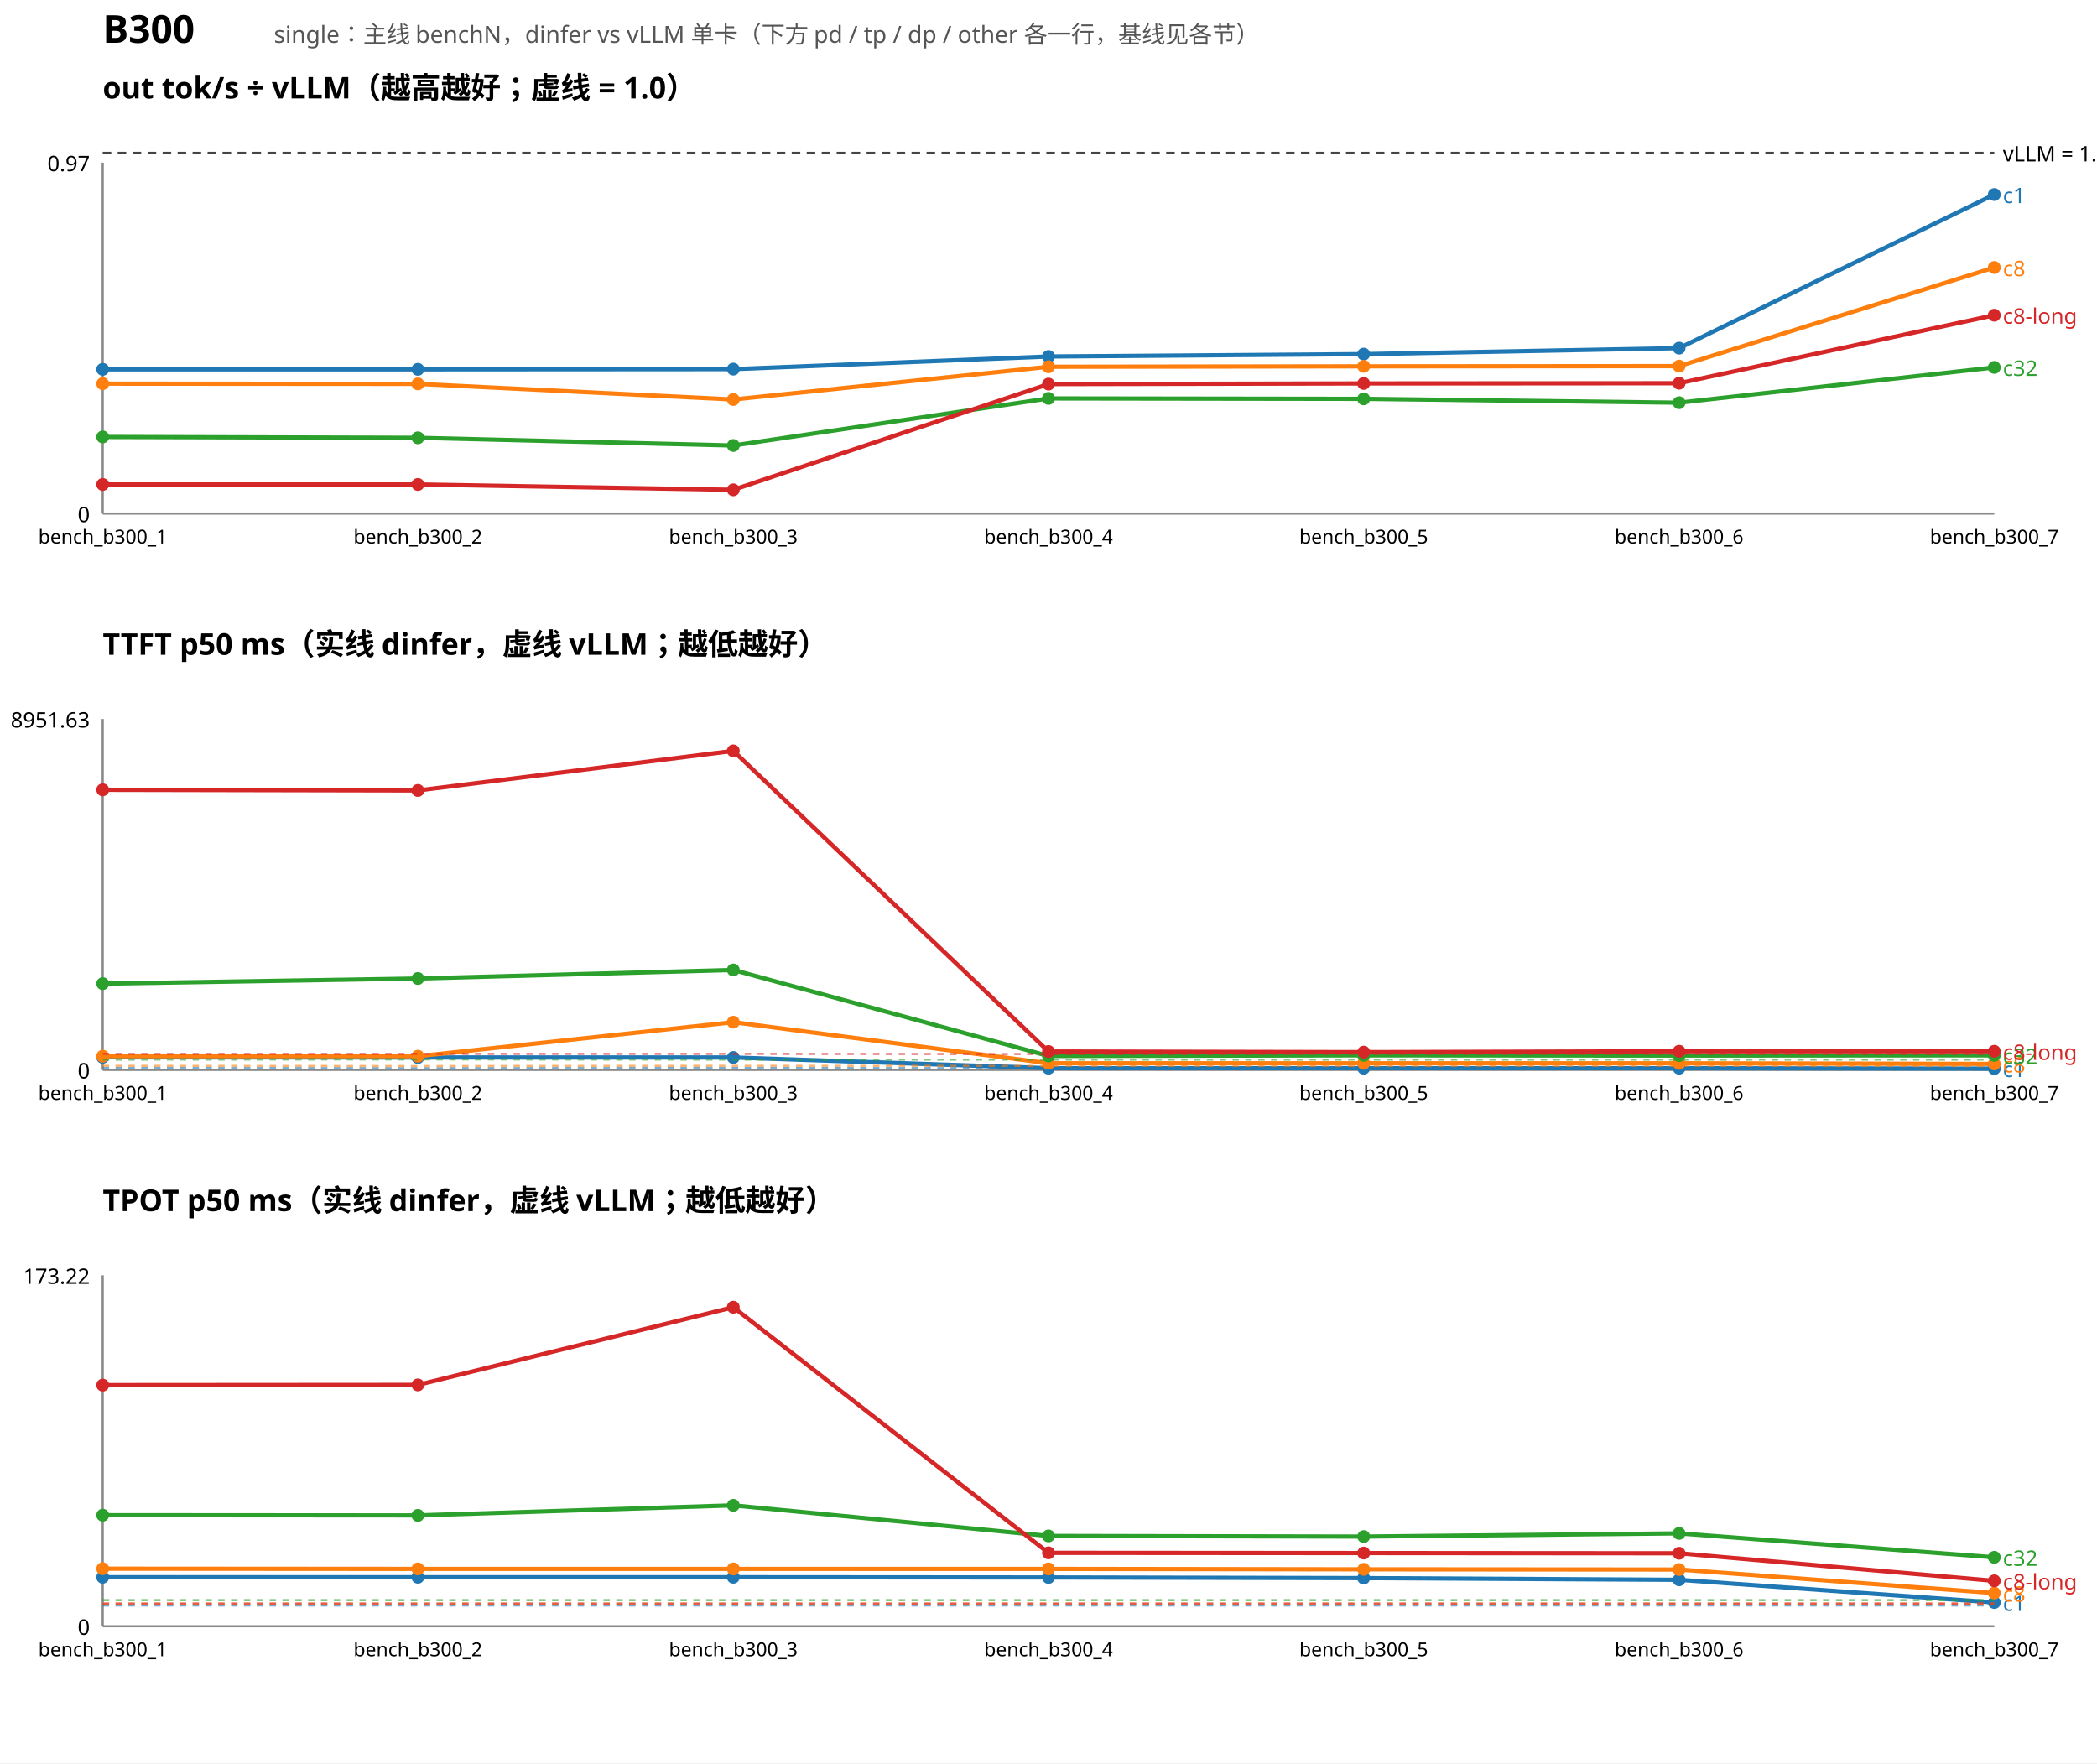
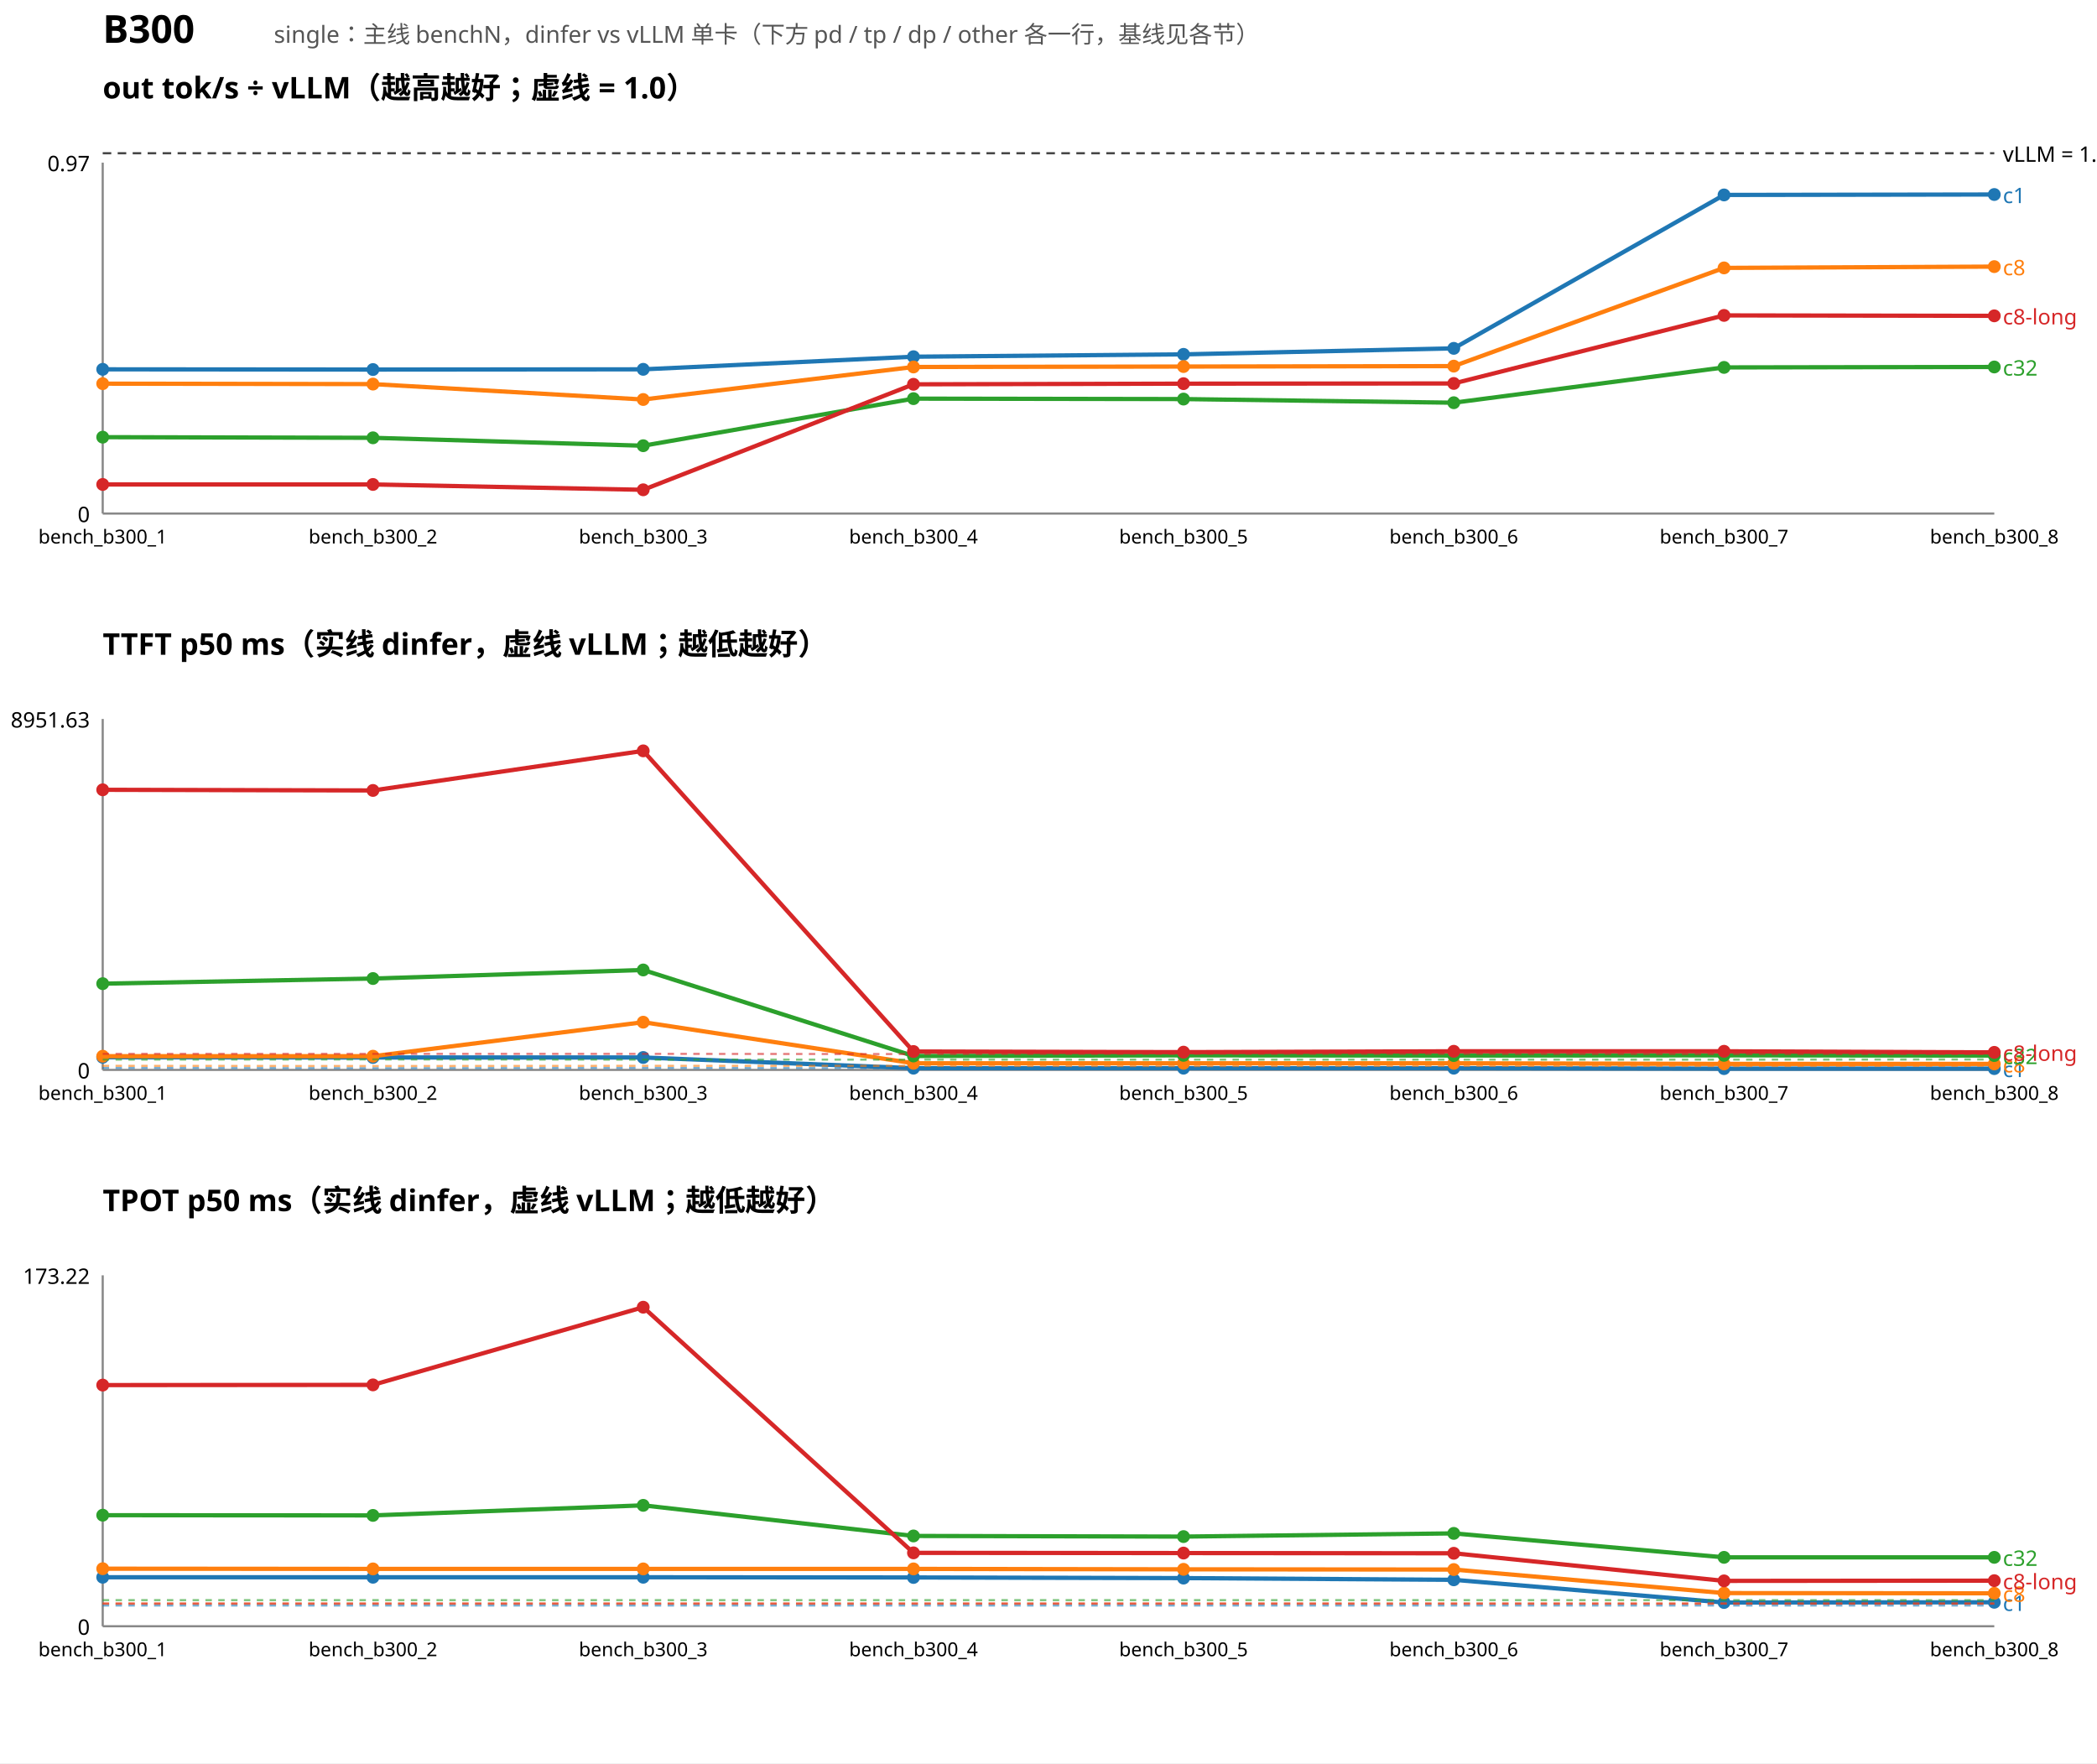
<svg xmlns="http://www.w3.org/2000/svg" width="980" height="824" font-family="sans-serif">
  <rect width="980" height="824" fill="white" />
  <text x="48" y="20" font-size="18" font-weight="bold">B300</text>
  <text x="128" y="20" font-size="11" fill="#555">single：主线 benchN，dinfer vs vLLM 单卡（下方 pd / tp / dp / other 各一行，基线见各节）</text>
  <text x="48" y="46" font-size="14" font-weight="bold">out tok/s ÷ vLLM（越高越好；虚线 = 1.0）</text>
  <line x1="48" y1="240.0" x2="932" y2="240.0" stroke="#888" />
  <line x1="48" y1="76" x2="48" y2="240.0" stroke="#888" />
  <text x="42" y="80" font-size="10" text-anchor="end">0.97</text>
  <text x="42" y="244.0" font-size="10" text-anchor="end">0</text>
-   <line x1="48" y1="71.427" x2="932" y2="71.427" stroke="#444" stroke-dasharray="4 3" />
-   <text x="936" y="75.427" font-size="10">vLLM = 1.0</text>
-   <polyline points="48.0,172.6 195.3,172.6 342.7,172.5 490.0,166.6 637.3,165.5 784.7,162.7 932.0,90.9" fill="none" stroke="#1f77b4" stroke-width="2" />
+   <line x1="48" y1="71.612" x2="932" y2="71.612" stroke="#444" stroke-dasharray="4 3" />
+   <text x="936" y="75.612" font-size="10">vLLM = 1.0</text>
+   <polyline points="48.0,172.6 174.3,172.7 300.6,172.6 426.9,166.7 553.1,165.6 679.4,162.8 805.7,91.1 932.0,90.9" fill="none" stroke="#1f77b4" stroke-width="2" />
  <circle cx="48.0" cy="172.6" r="3" fill="#1f77b4" />
-   <circle cx="195.3" cy="172.6" r="3" fill="#1f77b4" />
-   <circle cx="342.7" cy="172.5" r="3" fill="#1f77b4" />
-   <circle cx="490.0" cy="166.6" r="3" fill="#1f77b4" />
-   <circle cx="637.3" cy="165.5" r="3" fill="#1f77b4" />
-   <circle cx="784.7" cy="162.7" r="3" fill="#1f77b4" />
+   <circle cx="174.3" cy="172.7" r="3" fill="#1f77b4" />
+   <circle cx="300.6" cy="172.6" r="3" fill="#1f77b4" />
+   <circle cx="426.9" cy="166.7" r="3" fill="#1f77b4" />
+   <circle cx="553.1" cy="165.6" r="3" fill="#1f77b4" />
+   <circle cx="679.4" cy="162.8" r="3" fill="#1f77b4" />
+   <circle cx="805.7" cy="91.1" r="3" fill="#1f77b4" />
  <circle cx="932.0" cy="90.9" r="3" fill="#1f77b4" />
  <text x="936" y="94.909" font-size="10" fill="#1f77b4">c1</text>
-   <polyline points="48.0,179.3 195.3,179.4 342.7,186.7 490.0,171.4 637.3,171.2 784.7,171.1 932.0,125.0" fill="none" stroke="#ff7f0e" stroke-width="2" />
+   <polyline points="48.0,179.3 174.3,179.5 300.6,186.7 426.9,171.5 553.1,171.3 679.4,171.1 805.7,125.2 932.0,124.6" fill="none" stroke="#ff7f0e" stroke-width="2" />
  <circle cx="48.0" cy="179.3" r="3" fill="#ff7f0e" />
-   <circle cx="195.3" cy="179.4" r="3" fill="#ff7f0e" />
-   <circle cx="342.7" cy="186.7" r="3" fill="#ff7f0e" />
-   <circle cx="490.0" cy="171.4" r="3" fill="#ff7f0e" />
-   <circle cx="637.3" cy="171.2" r="3" fill="#ff7f0e" />
-   <circle cx="784.7" cy="171.1" r="3" fill="#ff7f0e" />
-   <circle cx="932.0" cy="125.0" r="3" fill="#ff7f0e" />
-   <text x="936" y="129.048" font-size="10" fill="#ff7f0e">c8</text>
-   <polyline points="48.0,204.2 195.3,204.6 342.7,208.2 490.0,186.2 637.3,186.4 784.7,188.2 932.0,171.7" fill="none" stroke="#2ca02c" stroke-width="2" />
-   <circle cx="48.0" cy="204.2" r="3" fill="#2ca02c" />
-   <circle cx="195.3" cy="204.6" r="3" fill="#2ca02c" />
-   <circle cx="342.7" cy="208.2" r="3" fill="#2ca02c" />
-   <circle cx="490.0" cy="186.2" r="3" fill="#2ca02c" />
-   <circle cx="637.3" cy="186.4" r="3" fill="#2ca02c" />
-   <circle cx="784.7" cy="188.2" r="3" fill="#2ca02c" />
-   <circle cx="932.0" cy="171.7" r="3" fill="#2ca02c" />
-   <text x="936" y="175.664" font-size="10" fill="#2ca02c">c32</text>
-   <polyline points="48.0,226.4 195.3,226.4 342.7,228.9 490.0,179.5 637.3,179.2 784.7,179.1 932.0,147.3" fill="none" stroke="#d62728" stroke-width="2" />
+   <circle cx="174.3" cy="179.5" r="3" fill="#ff7f0e" />
+   <circle cx="300.6" cy="186.7" r="3" fill="#ff7f0e" />
+   <circle cx="426.9" cy="171.5" r="3" fill="#ff7f0e" />
+   <circle cx="553.1" cy="171.3" r="3" fill="#ff7f0e" />
+   <circle cx="679.4" cy="171.1" r="3" fill="#ff7f0e" />
+   <circle cx="805.7" cy="125.2" r="3" fill="#ff7f0e" />
+   <circle cx="932.0" cy="124.6" r="3" fill="#ff7f0e" />
+   <text x="936" y="128.633" font-size="10" fill="#ff7f0e">c8</text>
+   <polyline points="48.0,204.3 174.3,204.6 300.6,208.3 426.9,186.3 553.1,186.5 679.4,188.2 805.7,171.7 932.0,171.5" fill="none" stroke="#2ca02c" stroke-width="2" />
+   <circle cx="48.0" cy="204.3" r="3" fill="#2ca02c" />
+   <circle cx="174.3" cy="204.6" r="3" fill="#2ca02c" />
+   <circle cx="300.6" cy="208.3" r="3" fill="#2ca02c" />
+   <circle cx="426.9" cy="186.3" r="3" fill="#2ca02c" />
+   <circle cx="553.1" cy="186.5" r="3" fill="#2ca02c" />
+   <circle cx="679.4" cy="188.2" r="3" fill="#2ca02c" />
+   <circle cx="805.7" cy="171.7" r="3" fill="#2ca02c" />
+   <circle cx="932.0" cy="171.5" r="3" fill="#2ca02c" />
+   <text x="936" y="175.526" font-size="10" fill="#2ca02c">c32</text>
+   <polyline points="48.0,226.4 174.3,226.4 300.6,228.9 426.9,179.6 553.1,179.3 679.4,179.2 805.7,147.4 932.0,147.6" fill="none" stroke="#d62728" stroke-width="2" />
  <circle cx="48.0" cy="226.4" r="3" fill="#d62728" />
-   <circle cx="195.3" cy="226.4" r="3" fill="#d62728" />
-   <circle cx="342.7" cy="228.9" r="3" fill="#d62728" />
-   <circle cx="490.0" cy="179.5" r="3" fill="#d62728" />
-   <circle cx="637.3" cy="179.2" r="3" fill="#d62728" />
-   <circle cx="784.7" cy="179.1" r="3" fill="#d62728" />
-   <circle cx="932.0" cy="147.3" r="3" fill="#d62728" />
-   <text x="936" y="151.264" font-size="10" fill="#d62728">c8-long</text>
+   <circle cx="174.3" cy="226.4" r="3" fill="#d62728" />
+   <circle cx="300.6" cy="228.9" r="3" fill="#d62728" />
+   <circle cx="426.9" cy="179.6" r="3" fill="#d62728" />
+   <circle cx="553.1" cy="179.3" r="3" fill="#d62728" />
+   <circle cx="679.4" cy="179.2" r="3" fill="#d62728" />
+   <circle cx="805.7" cy="147.4" r="3" fill="#d62728" />
+   <circle cx="932.0" cy="147.6" r="3" fill="#d62728" />
+   <text x="936" y="151.602" font-size="10" fill="#d62728">c8-long</text>
  <text x="48.0" y="254.0" font-size="9" text-anchor="middle">bench_b300_1</text>
-   <text x="195.3" y="254.0" font-size="9" text-anchor="middle">bench_b300_2</text>
-   <text x="342.7" y="254.0" font-size="9" text-anchor="middle">bench_b300_3</text>
-   <text x="490.0" y="254.0" font-size="9" text-anchor="middle">bench_b300_4</text>
-   <text x="637.3" y="254.0" font-size="9" text-anchor="middle">bench_b300_5</text>
-   <text x="784.7" y="254.0" font-size="9" text-anchor="middle">bench_b300_6</text>
-   <text x="932.0" y="254.0" font-size="9" text-anchor="middle">bench_b300_7</text>
+   <text x="174.3" y="254.0" font-size="9" text-anchor="middle">bench_b300_2</text>
+   <text x="300.6" y="254.0" font-size="9" text-anchor="middle">bench_b300_3</text>
+   <text x="426.9" y="254.0" font-size="9" text-anchor="middle">bench_b300_4</text>
+   <text x="553.1" y="254.0" font-size="9" text-anchor="middle">bench_b300_5</text>
+   <text x="679.4" y="254.0" font-size="9" text-anchor="middle">bench_b300_6</text>
+   <text x="805.7" y="254.0" font-size="9" text-anchor="middle">bench_b300_7</text>
+   <text x="932.0" y="254.0" font-size="9" text-anchor="middle">bench_b300_8</text>
  <text x="48" y="306" font-size="14" font-weight="bold">TTFT p50 ms（实线 dinfer，虚线 vLLM；越低越好）</text>
  <line x1="48" y1="500.0" x2="932" y2="500.0" stroke="#888" />
  <line x1="48" y1="336" x2="48" y2="500.0" stroke="#888" />
  <text x="42" y="340" font-size="10" text-anchor="end">8951.63</text>
  <text x="42" y="504.0" font-size="10" text-anchor="end">0</text>
-   <polyline points="48.0,494.1 195.3,494.2 342.7,494.2 490.0,499.2 637.3,499.2 784.7,499.2 932.0,499.4" fill="none" stroke="#1f77b4" stroke-width="2" />
+   <polyline points="48.0,494.1 174.3,494.2 300.6,494.2 426.9,499.2 553.1,499.2 679.4,499.2 805.7,499.4 932.0,499.4" fill="none" stroke="#1f77b4" stroke-width="2" />
  <circle cx="48.0" cy="494.1" r="3" fill="#1f77b4" />
-   <circle cx="195.3" cy="494.2" r="3" fill="#1f77b4" />
-   <circle cx="342.7" cy="494.2" r="3" fill="#1f77b4" />
-   <circle cx="490.0" cy="499.2" r="3" fill="#1f77b4" />
-   <circle cx="637.3" cy="499.2" r="3" fill="#1f77b4" />
-   <circle cx="784.7" cy="499.2" r="3" fill="#1f77b4" />
+   <circle cx="174.3" cy="494.2" r="3" fill="#1f77b4" />
+   <circle cx="300.6" cy="494.2" r="3" fill="#1f77b4" />
+   <circle cx="426.9" cy="499.2" r="3" fill="#1f77b4" />
+   <circle cx="553.1" cy="499.2" r="3" fill="#1f77b4" />
+   <circle cx="679.4" cy="499.2" r="3" fill="#1f77b4" />
+   <circle cx="805.7" cy="499.4" r="3" fill="#1f77b4" />
  <circle cx="932.0" cy="499.4" r="3" fill="#1f77b4" />
-   <polyline points="48.0,499.1 195.3,499.2 342.7,499.1 490.0,499.2 637.3,499.2 784.7,499.1 932.0,499.2" fill="none" stroke="#1f77b4" stroke-width="1" stroke-dasharray="3 3" opacity="0.6" />
-   <text x="936" y="503.354" font-size="10" fill="#1f77b4">c1</text>
-   <polyline points="48.0,493.6 195.3,493.6 342.7,477.7 490.0,496.9 637.3,496.9 784.7,496.9 932.0,497.2" fill="none" stroke="#ff7f0e" stroke-width="2" />
+   <polyline points="48.0,499.1 174.3,499.2 300.6,499.1 426.9,499.2 553.1,499.2 679.4,499.1 805.7,499.2 932.0,499.1" fill="none" stroke="#1f77b4" stroke-width="1" stroke-dasharray="3 3" opacity="0.6" />
+   <text x="936" y="503.353" font-size="10" fill="#1f77b4">c1</text>
+   <polyline points="48.0,493.6 174.3,493.6 300.6,477.7 426.9,496.9 553.1,496.9 679.4,496.9 805.7,497.2 932.0,497.2" fill="none" stroke="#ff7f0e" stroke-width="2" />
  <circle cx="48.0" cy="493.6" r="3" fill="#ff7f0e" />
-   <circle cx="195.3" cy="493.6" r="3" fill="#ff7f0e" />
-   <circle cx="342.7" cy="477.7" r="3" fill="#ff7f0e" />
-   <circle cx="490.0" cy="496.9" r="3" fill="#ff7f0e" />
-   <circle cx="637.3" cy="496.9" r="3" fill="#ff7f0e" />
-   <circle cx="784.7" cy="496.9" r="3" fill="#ff7f0e" />
+   <circle cx="174.3" cy="493.6" r="3" fill="#ff7f0e" />
+   <circle cx="300.6" cy="477.7" r="3" fill="#ff7f0e" />
+   <circle cx="426.9" cy="496.9" r="3" fill="#ff7f0e" />
+   <circle cx="553.1" cy="496.9" r="3" fill="#ff7f0e" />
+   <circle cx="679.4" cy="496.9" r="3" fill="#ff7f0e" />
+   <circle cx="805.7" cy="497.2" r="3" fill="#ff7f0e" />
  <circle cx="932.0" cy="497.2" r="3" fill="#ff7f0e" />
-   <polyline points="48.0,498.1 195.3,498.2 342.7,498.1 490.0,498.1 637.3,498.2 784.7,498.1 932.0,498.2" fill="none" stroke="#ff7f0e" stroke-width="1" stroke-dasharray="3 3" opacity="0.6" />
-   <text x="936" y="501.209" font-size="10" fill="#ff7f0e">c8</text>
-   <polyline points="48.0,459.7 195.3,457.3 342.7,453.3 490.0,493.5 637.3,493.2 784.7,493.3 932.0,493.2" fill="none" stroke="#2ca02c" stroke-width="2" />
+   <polyline points="48.0,498.1 174.3,498.2 300.6,498.1 426.9,498.1 553.1,498.2 679.4,498.1 805.7,498.2 932.0,498.1" fill="none" stroke="#ff7f0e" stroke-width="1" stroke-dasharray="3 3" opacity="0.6" />
+   <text x="936" y="501.188" font-size="10" fill="#ff7f0e">c8</text>
+   <polyline points="48.0,459.7 174.3,457.3 300.6,453.3 426.9,493.5 553.1,493.2 679.4,493.3 805.7,493.2 932.0,493.3" fill="none" stroke="#2ca02c" stroke-width="2" />
  <circle cx="48.0" cy="459.7" r="3" fill="#2ca02c" />
-   <circle cx="195.3" cy="457.3" r="3" fill="#2ca02c" />
-   <circle cx="342.7" cy="453.3" r="3" fill="#2ca02c" />
-   <circle cx="490.0" cy="493.5" r="3" fill="#2ca02c" />
-   <circle cx="637.3" cy="493.2" r="3" fill="#2ca02c" />
-   <circle cx="784.7" cy="493.3" r="3" fill="#2ca02c" />
-   <circle cx="932.0" cy="493.2" r="3" fill="#2ca02c" />
-   <polyline points="48.0,495.2 195.3,495.1 342.7,495.2 490.0,495.2 637.3,495.2 784.7,495.2 932.0,495.2" fill="none" stroke="#2ca02c" stroke-width="1" stroke-dasharray="3 3" opacity="0.6" />
-   <text x="936" y="497.243" font-size="10" fill="#2ca02c">c32</text>
-   <polyline points="48.0,369.1 195.3,369.4 342.7,350.9 490.0,491.4 637.3,491.7 784.7,491.3 932.0,491.3" fill="none" stroke="#d62728" stroke-width="2" />
+   <circle cx="174.3" cy="457.3" r="3" fill="#2ca02c" />
+   <circle cx="300.6" cy="453.3" r="3" fill="#2ca02c" />
+   <circle cx="426.9" cy="493.5" r="3" fill="#2ca02c" />
+   <circle cx="553.1" cy="493.2" r="3" fill="#2ca02c" />
+   <circle cx="679.4" cy="493.3" r="3" fill="#2ca02c" />
+   <circle cx="805.7" cy="493.2" r="3" fill="#2ca02c" />
+   <circle cx="932.0" cy="493.3" r="3" fill="#2ca02c" />
+   <polyline points="48.0,495.2 174.3,495.1 300.6,495.2 426.9,495.2 553.1,495.2 679.4,495.2 805.7,495.2 932.0,495.1" fill="none" stroke="#2ca02c" stroke-width="1" stroke-dasharray="3 3" opacity="0.6" />
+   <text x="936" y="497.302" font-size="10" fill="#2ca02c">c32</text>
+   <polyline points="48.0,369.1 174.3,369.4 300.6,350.9 426.9,491.4 553.1,491.7 679.4,491.3 805.7,491.3 932.0,491.8" fill="none" stroke="#d62728" stroke-width="2" />
  <circle cx="48.0" cy="369.1" r="3" fill="#d62728" />
-   <circle cx="195.3" cy="369.4" r="3" fill="#d62728" />
-   <circle cx="342.7" cy="350.9" r="3" fill="#d62728" />
-   <circle cx="490.0" cy="491.4" r="3" fill="#d62728" />
-   <circle cx="637.3" cy="491.7" r="3" fill="#d62728" />
-   <circle cx="784.7" cy="491.3" r="3" fill="#d62728" />
-   <circle cx="932.0" cy="491.3" r="3" fill="#d62728" />
-   <polyline points="48.0,492.5 195.3,492.5 342.7,492.5 490.0,492.6 637.3,492.5 784.7,492.5 932.0,492.6" fill="none" stroke="#d62728" stroke-width="1" stroke-dasharray="3 3" opacity="0.6" />
-   <text x="936" y="495.337" font-size="10" fill="#d62728">c8-long</text>
+   <circle cx="174.3" cy="369.4" r="3" fill="#d62728" />
+   <circle cx="300.6" cy="350.9" r="3" fill="#d62728" />
+   <circle cx="426.9" cy="491.4" r="3" fill="#d62728" />
+   <circle cx="553.1" cy="491.7" r="3" fill="#d62728" />
+   <circle cx="679.4" cy="491.3" r="3" fill="#d62728" />
+   <circle cx="805.7" cy="491.3" r="3" fill="#d62728" />
+   <circle cx="932.0" cy="491.8" r="3" fill="#d62728" />
+   <polyline points="48.0,492.5 174.3,492.5 300.6,492.5 426.9,492.6 553.1,492.5 679.4,492.5 805.7,492.6 932.0,492.6" fill="none" stroke="#d62728" stroke-width="1" stroke-dasharray="3 3" opacity="0.6" />
+   <text x="936" y="495.764" font-size="10" fill="#d62728">c8-long</text>
  <text x="48.0" y="514.0" font-size="9" text-anchor="middle">bench_b300_1</text>
-   <text x="195.3" y="514.0" font-size="9" text-anchor="middle">bench_b300_2</text>
-   <text x="342.7" y="514.0" font-size="9" text-anchor="middle">bench_b300_3</text>
-   <text x="490.0" y="514.0" font-size="9" text-anchor="middle">bench_b300_4</text>
-   <text x="637.3" y="514.0" font-size="9" text-anchor="middle">bench_b300_5</text>
-   <text x="784.7" y="514.0" font-size="9" text-anchor="middle">bench_b300_6</text>
-   <text x="932.0" y="514.0" font-size="9" text-anchor="middle">bench_b300_7</text>
+   <text x="174.3" y="514.0" font-size="9" text-anchor="middle">bench_b300_2</text>
+   <text x="300.6" y="514.0" font-size="9" text-anchor="middle">bench_b300_3</text>
+   <text x="426.9" y="514.0" font-size="9" text-anchor="middle">bench_b300_4</text>
+   <text x="553.1" y="514.0" font-size="9" text-anchor="middle">bench_b300_5</text>
+   <text x="679.4" y="514.0" font-size="9" text-anchor="middle">bench_b300_6</text>
+   <text x="805.7" y="514.0" font-size="9" text-anchor="middle">bench_b300_7</text>
+   <text x="932.0" y="514.0" font-size="9" text-anchor="middle">bench_b300_8</text>
  <text x="48" y="566" font-size="14" font-weight="bold">TPOT p50 ms（实线 dinfer，虚线 vLLM；越低越好）</text>
  <line x1="48" y1="760.0" x2="932" y2="760.0" stroke="#888" />
  <line x1="48" y1="596" x2="48" y2="760.0" stroke="#888" />
  <text x="42" y="600" font-size="10" text-anchor="end">173.22</text>
  <text x="42" y="764.0" font-size="10" text-anchor="end">0</text>
-   <polyline points="48.0,737.1 195.3,737.1 342.7,737.1 490.0,737.2 637.3,737.5 784.7,738.3 932.0,748.9" fill="none" stroke="#1f77b4" stroke-width="2" />
+   <polyline points="48.0,737.1 174.3,737.1 300.6,737.1 426.9,737.2 553.1,737.5 679.4,738.3 805.7,748.9 932.0,748.8" fill="none" stroke="#1f77b4" stroke-width="2" />
  <circle cx="48.0" cy="737.1" r="3" fill="#1f77b4" />
-   <circle cx="195.3" cy="737.1" r="3" fill="#1f77b4" />
-   <circle cx="342.7" cy="737.1" r="3" fill="#1f77b4" />
-   <circle cx="490.0" cy="737.2" r="3" fill="#1f77b4" />
-   <circle cx="637.3" cy="737.5" r="3" fill="#1f77b4" />
-   <circle cx="784.7" cy="738.3" r="3" fill="#1f77b4" />
-   <circle cx="932.0" cy="748.9" r="3" fill="#1f77b4" />
-   <polyline points="48.0,750.3 195.3,750.3 342.7,750.3 490.0,750.3 637.3,750.3 784.7,750.3 932.0,750.3" fill="none" stroke="#1f77b4" stroke-width="1" stroke-dasharray="3 3" opacity="0.6" />
-   <text x="936" y="752.852" font-size="10" fill="#1f77b4">c1</text>
-   <polyline points="48.0,733.1 195.3,733.2 342.7,733.2 490.0,733.2 637.3,733.4 784.7,733.5 932.0,744.5" fill="none" stroke="#ff7f0e" stroke-width="2" />
+   <circle cx="174.3" cy="737.1" r="3" fill="#1f77b4" />
+   <circle cx="300.6" cy="737.1" r="3" fill="#1f77b4" />
+   <circle cx="426.9" cy="737.2" r="3" fill="#1f77b4" />
+   <circle cx="553.1" cy="737.5" r="3" fill="#1f77b4" />
+   <circle cx="679.4" cy="738.3" r="3" fill="#1f77b4" />
+   <circle cx="805.7" cy="748.9" r="3" fill="#1f77b4" />
+   <circle cx="932.0" cy="748.8" r="3" fill="#1f77b4" />
+   <polyline points="48.0,750.3 174.3,750.3 300.6,750.3 426.9,750.3 553.1,750.3 679.4,750.3 805.7,750.3 932.0,750.3" fill="none" stroke="#1f77b4" stroke-width="1" stroke-dasharray="3 3" opacity="0.6" />
+   <text x="936" y="752.839" font-size="10" fill="#1f77b4">c1</text>
+   <polyline points="48.0,733.1 174.3,733.2 300.6,733.2 426.9,733.2 553.1,733.4 679.4,733.5 805.7,744.5 932.0,744.6" fill="none" stroke="#ff7f0e" stroke-width="2" />
  <circle cx="48.0" cy="733.1" r="3" fill="#ff7f0e" />
-   <circle cx="195.3" cy="733.2" r="3" fill="#ff7f0e" />
-   <circle cx="342.7" cy="733.2" r="3" fill="#ff7f0e" />
-   <circle cx="490.0" cy="733.2" r="3" fill="#ff7f0e" />
-   <circle cx="637.3" cy="733.4" r="3" fill="#ff7f0e" />
-   <circle cx="784.7" cy="733.5" r="3" fill="#ff7f0e" />
-   <circle cx="932.0" cy="744.5" r="3" fill="#ff7f0e" />
-   <polyline points="48.0,749.4 195.3,749.4 342.7,749.4 490.0,749.4 637.3,749.4 784.7,749.4 932.0,749.4" fill="none" stroke="#ff7f0e" stroke-width="1" stroke-dasharray="3 3" opacity="0.6" />
-   <text x="936" y="748.511" font-size="10" fill="#ff7f0e">c8</text>
-   <polyline points="48.0,708.1 195.3,708.2 342.7,703.5 490.0,717.8 637.3,718.1 784.7,716.6 932.0,727.8" fill="none" stroke="#2ca02c" stroke-width="2" />
+   <circle cx="174.3" cy="733.2" r="3" fill="#ff7f0e" />
+   <circle cx="300.6" cy="733.2" r="3" fill="#ff7f0e" />
+   <circle cx="426.9" cy="733.2" r="3" fill="#ff7f0e" />
+   <circle cx="553.1" cy="733.4" r="3" fill="#ff7f0e" />
+   <circle cx="679.4" cy="733.5" r="3" fill="#ff7f0e" />
+   <circle cx="805.7" cy="744.5" r="3" fill="#ff7f0e" />
+   <circle cx="932.0" cy="744.6" r="3" fill="#ff7f0e" />
+   <polyline points="48.0,749.4 174.3,749.4 300.6,749.4 426.9,749.4 553.1,749.4 679.4,749.4 805.7,749.4 932.0,749.4" fill="none" stroke="#ff7f0e" stroke-width="1" stroke-dasharray="3 3" opacity="0.6" />
+   <text x="936" y="748.566" font-size="10" fill="#ff7f0e">c8</text>
+   <polyline points="48.0,708.1 174.3,708.2 300.6,703.5 426.9,717.8 553.1,718.1 679.4,716.6 805.7,727.8 932.0,727.8" fill="none" stroke="#2ca02c" stroke-width="2" />
  <circle cx="48.0" cy="708.1" r="3" fill="#2ca02c" />
-   <circle cx="195.3" cy="708.2" r="3" fill="#2ca02c" />
-   <circle cx="342.7" cy="703.5" r="3" fill="#2ca02c" />
-   <circle cx="490.0" cy="717.8" r="3" fill="#2ca02c" />
-   <circle cx="637.3" cy="718.1" r="3" fill="#2ca02c" />
-   <circle cx="784.7" cy="716.6" r="3" fill="#2ca02c" />
+   <circle cx="174.3" cy="708.2" r="3" fill="#2ca02c" />
+   <circle cx="300.6" cy="703.5" r="3" fill="#2ca02c" />
+   <circle cx="426.9" cy="717.8" r="3" fill="#2ca02c" />
+   <circle cx="553.1" cy="718.1" r="3" fill="#2ca02c" />
+   <circle cx="679.4" cy="716.6" r="3" fill="#2ca02c" />
+   <circle cx="805.7" cy="727.8" r="3" fill="#2ca02c" />
  <circle cx="932.0" cy="727.8" r="3" fill="#2ca02c" />
-   <polyline points="48.0,747.8 195.3,747.8 342.7,747.8 490.0,747.8 637.3,747.8 784.7,747.8 932.0,747.8" fill="none" stroke="#2ca02c" stroke-width="1" stroke-dasharray="3 3" opacity="0.6" />
-   <text x="936" y="731.762" font-size="10" fill="#2ca02c">c32</text>
-   <polyline points="48.0,647.3 195.3,647.2 342.7,610.9 490.0,725.7 637.3,725.8 784.7,725.9 932.0,738.8" fill="none" stroke="#d62728" stroke-width="2" />
+   <polyline points="48.0,747.8 174.3,747.8 300.6,747.8 426.9,747.8 553.1,747.8 679.4,747.8 805.7,747.8 932.0,747.8" fill="none" stroke="#2ca02c" stroke-width="1" stroke-dasharray="3 3" opacity="0.6" />
+   <text x="936" y="731.782" font-size="10" fill="#2ca02c">c32</text>
+   <polyline points="48.0,647.3 174.3,647.2 300.6,610.9 426.9,725.7 553.1,725.8 679.4,725.9 805.7,738.8 932.0,738.7" fill="none" stroke="#d62728" stroke-width="2" />
  <circle cx="48.0" cy="647.3" r="3" fill="#d62728" />
-   <circle cx="195.3" cy="647.2" r="3" fill="#d62728" />
-   <circle cx="342.7" cy="610.9" r="3" fill="#d62728" />
-   <circle cx="490.0" cy="725.7" r="3" fill="#d62728" />
-   <circle cx="637.3" cy="725.8" r="3" fill="#d62728" />
-   <circle cx="784.7" cy="725.9" r="3" fill="#d62728" />
-   <circle cx="932.0" cy="738.8" r="3" fill="#d62728" />
-   <polyline points="48.0,749.4 195.3,749.4 342.7,749.4 490.0,749.4 637.3,749.4 784.7,749.4 932.0,749.4" fill="none" stroke="#d62728" stroke-width="1" stroke-dasharray="3 3" opacity="0.6" />
-   <text x="936" y="742.773" font-size="10" fill="#d62728">c8-long</text>
+   <circle cx="174.3" cy="647.2" r="3" fill="#d62728" />
+   <circle cx="300.6" cy="610.9" r="3" fill="#d62728" />
+   <circle cx="426.9" cy="725.7" r="3" fill="#d62728" />
+   <circle cx="553.1" cy="725.8" r="3" fill="#d62728" />
+   <circle cx="679.4" cy="725.9" r="3" fill="#d62728" />
+   <circle cx="805.7" cy="738.8" r="3" fill="#d62728" />
+   <circle cx="932.0" cy="738.7" r="3" fill="#d62728" />
+   <polyline points="48.0,749.4 174.3,749.4 300.6,749.4 426.9,749.4 553.1,749.4 679.4,749.4 805.7,749.4 932.0,749.4" fill="none" stroke="#d62728" stroke-width="1" stroke-dasharray="3 3" opacity="0.6" />
+   <text x="936" y="742.721" font-size="10" fill="#d62728">c8-long</text>
  <text x="48.0" y="774.0" font-size="9" text-anchor="middle">bench_b300_1</text>
-   <text x="195.3" y="774.0" font-size="9" text-anchor="middle">bench_b300_2</text>
-   <text x="342.7" y="774.0" font-size="9" text-anchor="middle">bench_b300_3</text>
-   <text x="490.0" y="774.0" font-size="9" text-anchor="middle">bench_b300_4</text>
-   <text x="637.3" y="774.0" font-size="9" text-anchor="middle">bench_b300_5</text>
-   <text x="784.7" y="774.0" font-size="9" text-anchor="middle">bench_b300_6</text>
-   <text x="932.0" y="774.0" font-size="9" text-anchor="middle">bench_b300_7</text>
+   <text x="174.3" y="774.0" font-size="9" text-anchor="middle">bench_b300_2</text>
+   <text x="300.6" y="774.0" font-size="9" text-anchor="middle">bench_b300_3</text>
+   <text x="426.9" y="774.0" font-size="9" text-anchor="middle">bench_b300_4</text>
+   <text x="553.1" y="774.0" font-size="9" text-anchor="middle">bench_b300_5</text>
+   <text x="679.4" y="774.0" font-size="9" text-anchor="middle">bench_b300_6</text>
+   <text x="805.7" y="774.0" font-size="9" text-anchor="middle">bench_b300_7</text>
+   <text x="932.0" y="774.0" font-size="9" text-anchor="middle">bench_b300_8</text>
</svg>
